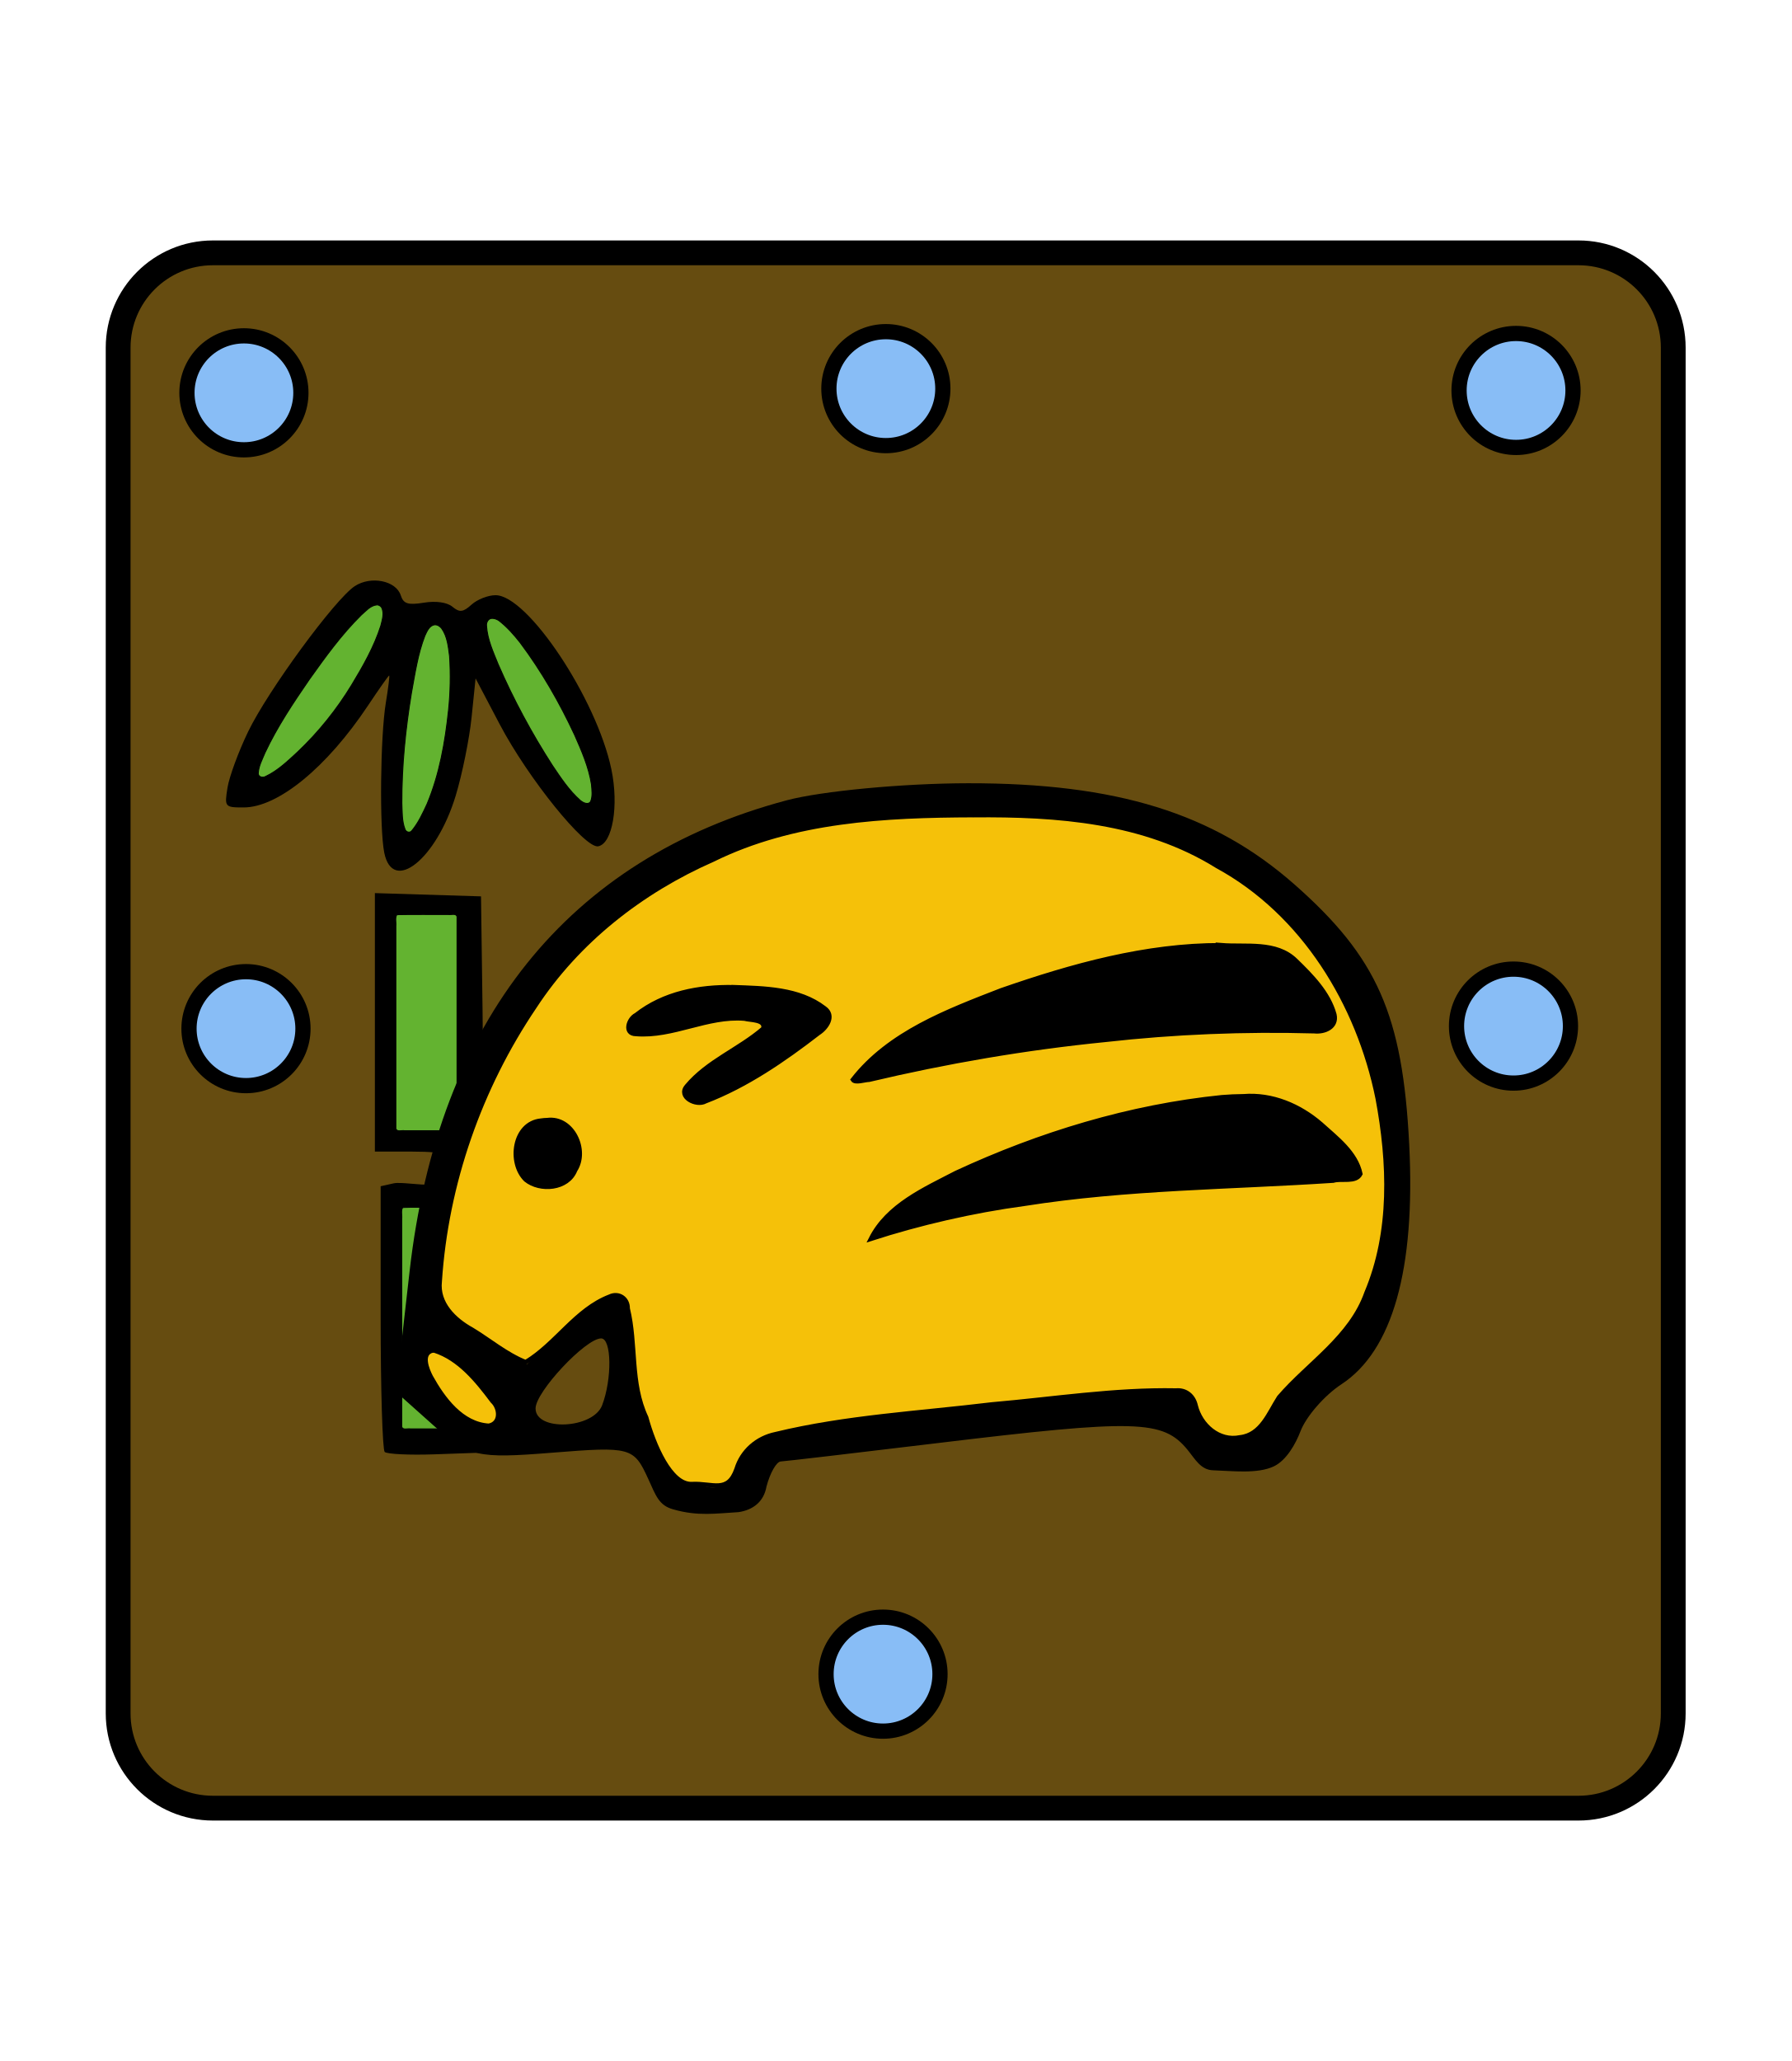
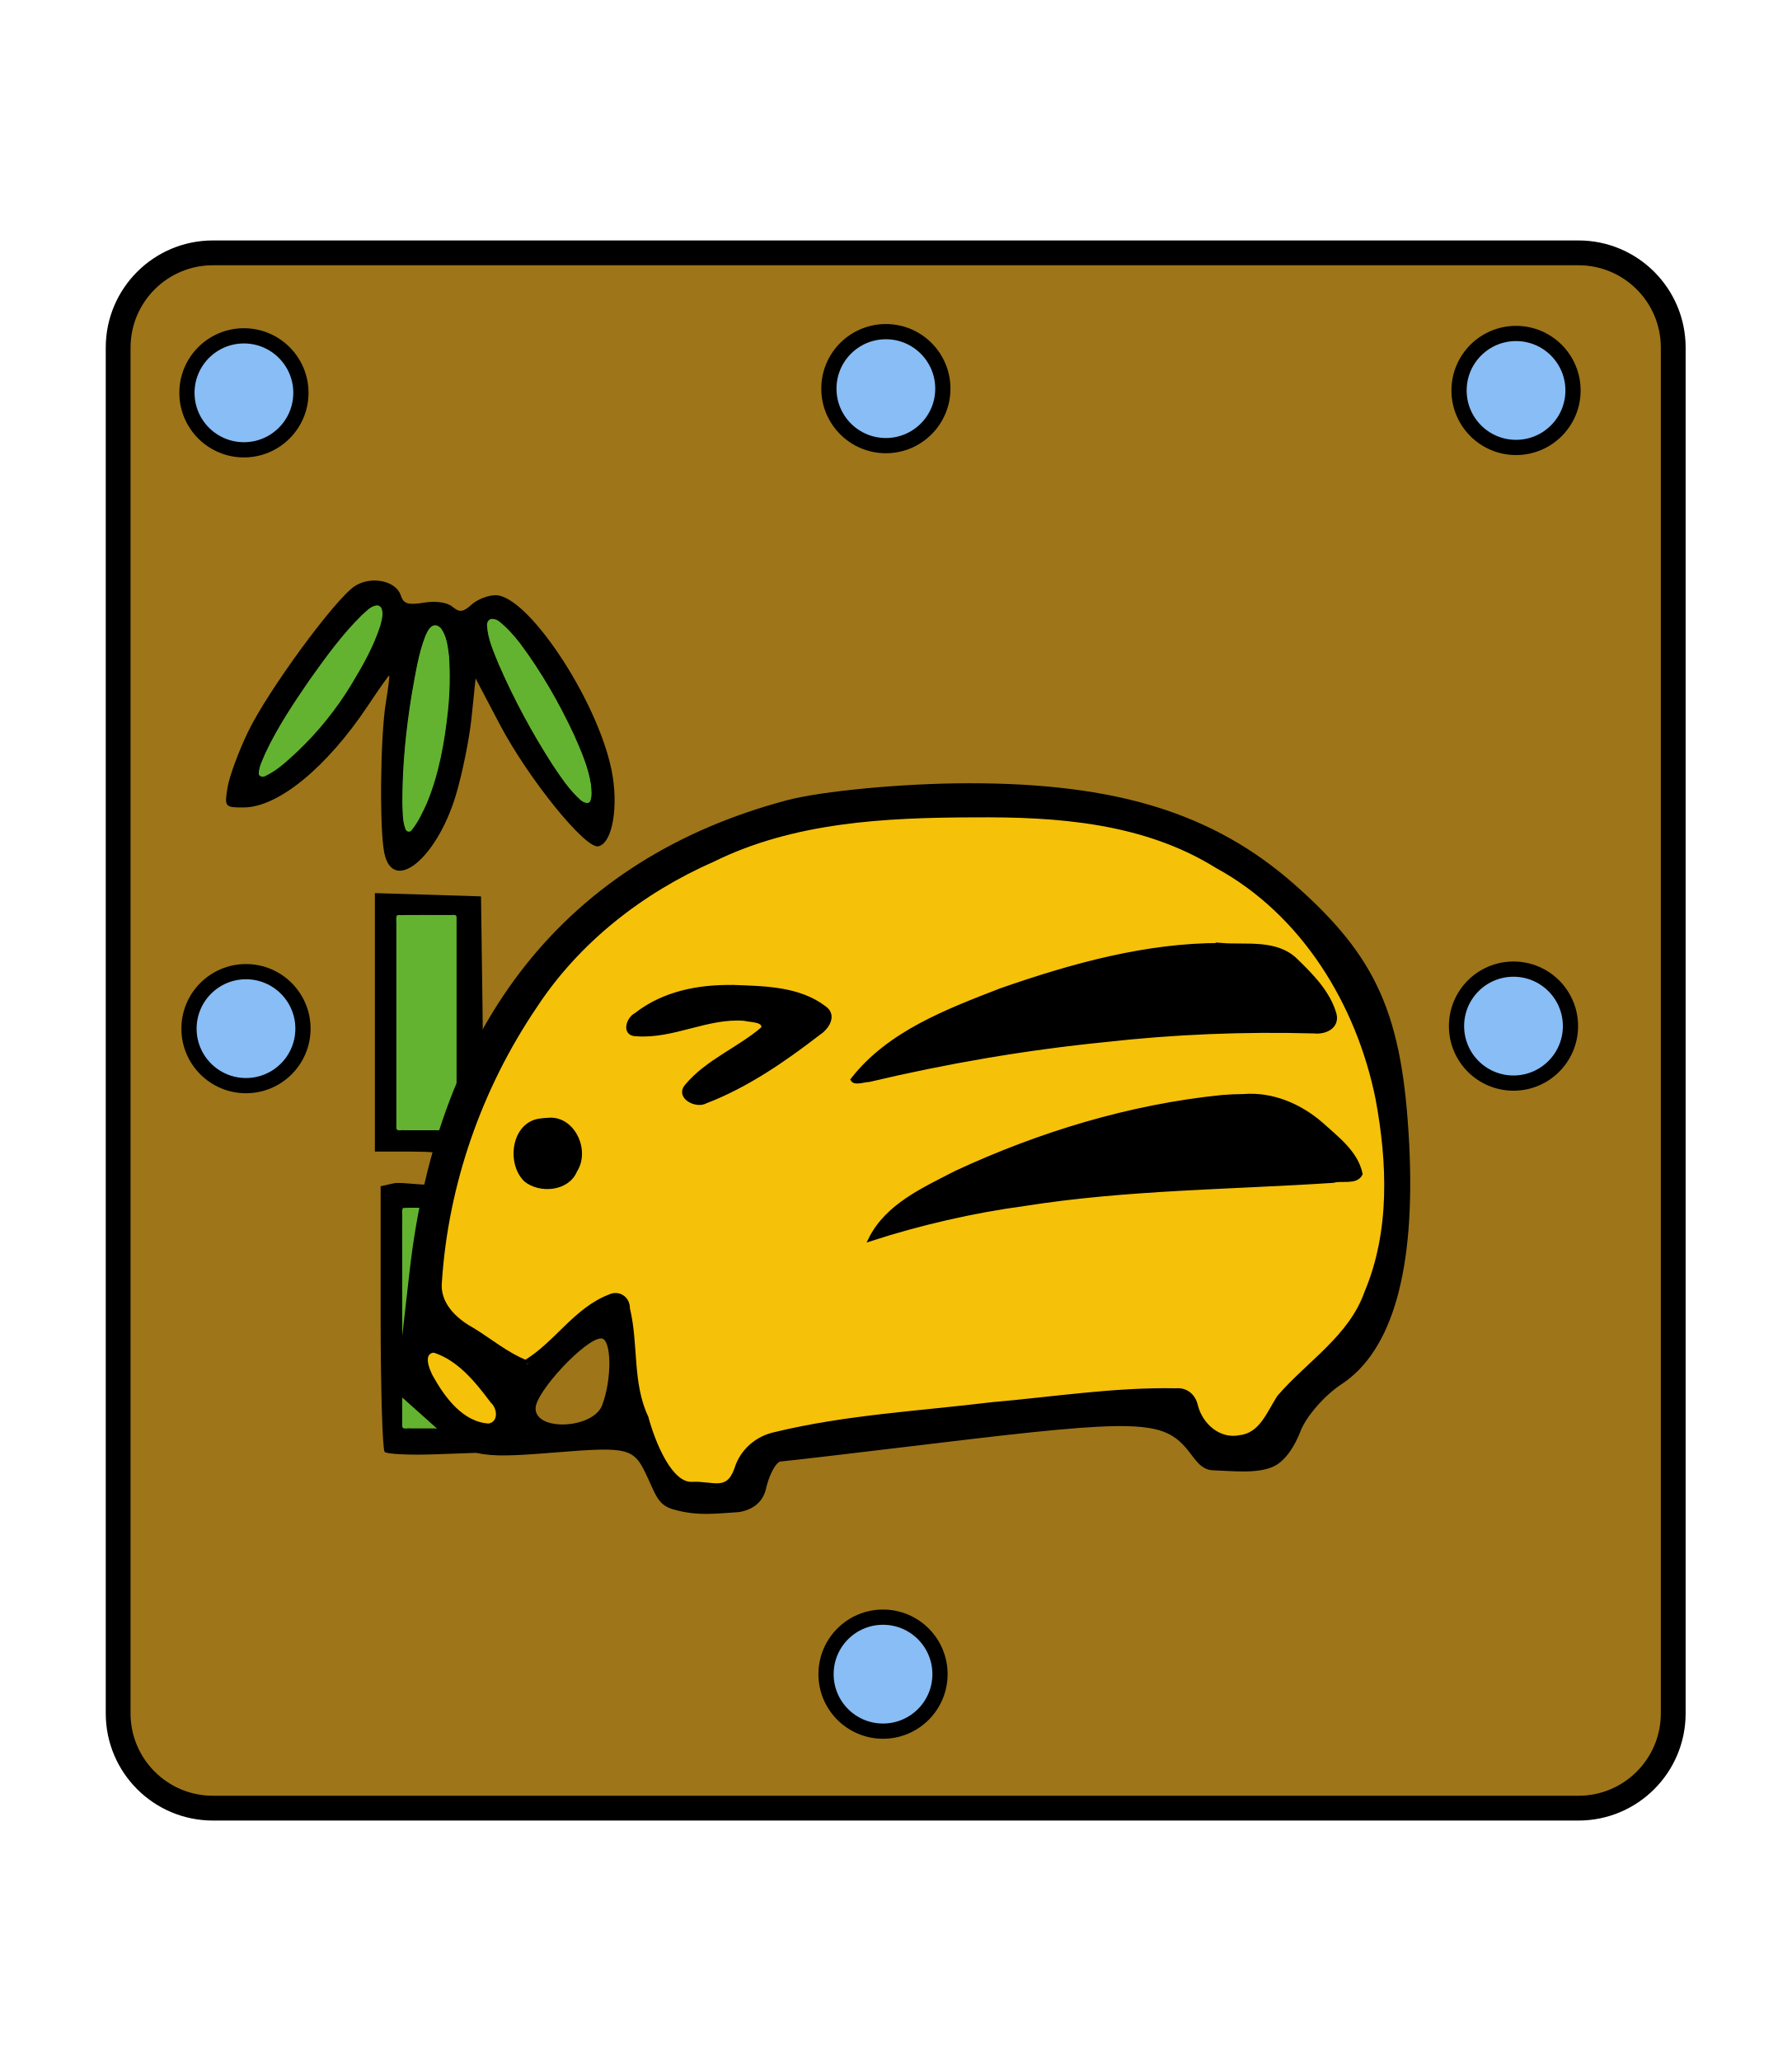
<svg xmlns="http://www.w3.org/2000/svg" id="svg4905" version="1.1" height="60" width="52.157">
  <defs id="defs4909" />
  <filter id="drop-shadow">
    <feGaussianBlur id="feGaussianBlur4880" stdDeviation="2" result="blur" in="SourceAlpha" />
    <feOffset id="feOffset4882" dy="2" dx="2" result="offsetBlur" />
    <feBlend id="feBlend4884" mode="normal" in2="offsetBlur" in="SourceGraphic" />
  </filter>
-   <rect ry="2.759" y="7.361" x="3.44" height="45.278" width="45.278" id="rect5497" style="opacity:1;fill:#664c10;fill-opacity:1;stroke:#000000;stroke-width:0.722;stroke-linecap:square;stroke-linejoin:miter;stroke-miterlimit:4;stroke-dasharray:none;stroke-opacity:1;paint-order:fill markers stroke" />
+   <rect ry="2.759" y="7.361" x="3.44" height="45.278" width="45.278" id="rect5497" style="opacity:1;fill:#9e7519;fill-opacity:1;stroke:#000000;stroke-width:0.722;stroke-linecap:square;stroke-linejoin:miter;stroke-miterlimit:4;stroke-dasharray:none;stroke-opacity:1;paint-order:fill markers stroke" />
  <circle r="1.659" cy="11.436" cx="7.102" id="path5973" style="opacity:1;fill:#88bdf6;fill-opacity:1;stroke:#000000;stroke-width:0.443;stroke-linecap:square;stroke-linejoin:miter;stroke-miterlimit:4;stroke-dasharray:none;stroke-opacity:1;paint-order:fill markers stroke" />
  <circle r="1.659" cy="11.314" cx="25.793" id="path5973-1" style="opacity:1;fill:#88bdf6;fill-opacity:1;stroke:#000000;stroke-width:0.443;stroke-linecap:square;stroke-linejoin:miter;stroke-miterlimit:4;stroke-dasharray:none;stroke-opacity:1;paint-order:fill markers stroke" />
  <circle r="1.659" cy="11.367" cx="44.141" id="path5973-1-8" style="opacity:1;fill:#88bdf6;fill-opacity:1;stroke:#000000;stroke-width:0.443;stroke-linecap:square;stroke-linejoin:miter;stroke-miterlimit:4;stroke-dasharray:none;stroke-opacity:1;paint-order:fill markers stroke" />
  <circle r="1.659" cy="29.946" cx="7.162" id="path5973-1-7-1" style="opacity:1;fill:#88bdf6;fill-opacity:1;stroke:#000000;stroke-width:0.443;stroke-linecap:square;stroke-linejoin:miter;stroke-miterlimit:4;stroke-dasharray:none;stroke-opacity:1;paint-order:fill markers stroke" />
  <circle r="1.659" cy="29.872" cx="44.067" id="path5973-1-9-7" style="opacity:1;fill:#88bdf6;fill-opacity:1;stroke:#000000;stroke-width:0.443;stroke-linecap:square;stroke-linejoin:miter;stroke-miterlimit:4;stroke-dasharray:none;stroke-opacity:1;paint-order:fill markers stroke" />
  <circle r="1.659" cy="48.738" cx="25.71" id="path5973-1-0-2" style="opacity:1;fill:#88bdf6;fill-opacity:1;stroke:#000000;stroke-width:0.443;stroke-linecap:square;stroke-linejoin:miter;stroke-miterlimit:4;stroke-dasharray:none;stroke-opacity:1;paint-order:fill markers stroke" />
  <g transform="matrix(1.21652,0,0,1.21652,63.92003,-324.2092)" id="g333" style="display:inline">
    <path id="path293" d="m -43.336,301.252 c -0.053,-0.053 -0.097,-1.506 -0.097,-3.228 v -3.131 l 0.309,-0.069 c 0.17,-0.038 0.625,0.048 0.889,0.028 0.38,-0.029 0.49,-0.152 0.524,-0.396 0.042,-0.293 -0.102,-0.392 -0.958,-0.392 h -0.902 v -3.093 -3.093 l 1.27,0.039 1.27,0.039 0.037,2.723 c 0.028,2.064 -0.015,2.977 -0.179,3.771 -0.429,2.134 0.213,3.822 0.18,5.219 l -0.039,1.6 -1.104,0.039 c -0.607,0.022 -1.148,-0.005 -1.201,-0.057 z m 1.688,-1.785 c 0,-0.974 -0.053,-1.27 -0.296,-1.663 -0.308,-0.498 -0.234,-1.474 -0.028,-2.059 0.098,-0.278 -0.1,-0.309 -0.484,-0.309 h -0.428 v 2.608 2.608 h 0.618 0.618 z m 0,-8.492 v -2.539 h -0.686 -0.686 v 2.539 2.539 h 0.686 0.686 z m -1.699,-4.066 c -0.117,-0.585 -0.094,-2.787 0.038,-3.586 0.059,-0.359 0.095,-0.652 0.08,-0.652 -0.015,0 -0.244,0.324 -0.508,0.721 -0.986,1.48 -2.152,2.435 -2.974,2.436 -0.453,5e-4 -0.462,-0.011 -0.387,-0.475 0.042,-0.261 0.264,-0.864 0.493,-1.338 0.473,-0.981 2.079,-3.172 2.553,-3.483 0.387,-0.253 0.988,-0.132 1.101,0.222 0.064,0.201 0.174,0.236 0.553,0.174 0.288,-0.047 0.555,-0.009 0.683,0.097 0.171,0.142 0.255,0.133 0.458,-0.051 0.137,-0.124 0.395,-0.225 0.574,-0.225 0.769,0 2.419,2.478 2.772,4.165 0.183,0.873 0.028,1.779 -0.315,1.844 -0.315,0.06 -1.676,-1.626 -2.356,-2.917 l -0.579,-1.101 -0.096,0.936 c -0.053,0.515 -0.224,1.357 -0.38,1.872 -0.463,1.523 -1.51,2.357 -1.71,1.361 z m 0.991,-1.2 c 0.536,-1.247 0.734,-3.753 0.328,-4.159 -0.227,-0.227 -0.415,0.264 -0.646,1.69 -0.229,1.412 -0.278,3.137 -0.089,3.137 0.066,0 0.25,-0.301 0.408,-0.668 z m 3.919,-0.464 c -0.204,-1.212 -1.985,-4.127 -2.375,-3.886 -0.384,0.237 1.816,4.332 2.327,4.332 0.067,0 0.088,-0.201 0.047,-0.446 z m -6.513,-1.295 c 0.946,-1.075 1.846,-2.926 1.423,-2.926 -0.456,0 -2.789,3.333 -2.789,3.985 0,0.228 0.734,-0.341 1.366,-1.059 z" style="fill:#000000;stroke-width:0.137" />
    <path style="opacity:1;fill:#63b330;fill-opacity:1;stroke:#000000;stroke-width:0.022;stroke-linecap:square;stroke-linejoin:miter;stroke-miterlimit:4;stroke-dasharray:none;stroke-opacity:1;paint-order:fill markers stroke" d="m -42.91,295.408 c -0.041,0.079 -0.008,0.178 -0.018,0.265 0,1.658 0,3.315 0,4.973 0.023,0.091 0.14,0.04 0.206,0.053 0.358,-0.003 0.719,0.006 1.076,-0.004 0.075,-0.028 0.029,-0.13 0.041,-0.191 -0.007,-0.608 0.004,-1.216 -0.02,-1.824 -0.022,-0.31 -0.104,-0.618 -0.271,-0.882 -0.163,-0.278 -0.209,-0.601 -0.2,-0.918 -0.006,-0.268 0.015,-0.535 0.08,-0.796 0.028,-0.16 0.097,-0.311 0.114,-0.472 -0.009,-0.151 -0.181,-0.206 -0.308,-0.208 -0.225,-0.008 -0.452,-0.011 -0.676,-0.003 -0.008,0.003 -0.016,0.006 -0.023,0.009 z" id="path317" />
    <path style="opacity:1;fill:#63b330;fill-opacity:1;stroke:#000000;stroke-width:0.022;stroke-linecap:square;stroke-linejoin:miter;stroke-miterlimit:4;stroke-dasharray:none;stroke-opacity:1;paint-order:fill markers stroke" d="m -43.051,288.403 c -0.041,0.079 -0.008,0.178 -0.018,0.265 0,1.614 0,3.229 0,4.843 0.023,0.091 0.14,0.04 0.206,0.053 0.405,-0.003 0.812,0.005 1.216,-0.004 0.075,-0.028 0.03,-0.13 0.042,-0.191 0,-1.642 0,-3.284 0,-4.926 -0.023,-0.091 -0.14,-0.04 -0.206,-0.053 -0.405,0.003 -0.812,-0.005 -1.216,0.004 -0.008,0.003 -0.016,0.006 -0.023,0.009 z" id="path319" />
    <path style="opacity:1;fill:#63b330;fill-opacity:1;stroke:#000000;stroke-width:0.022;stroke-linecap:square;stroke-linejoin:miter;stroke-miterlimit:4;stroke-dasharray:none;stroke-opacity:1;paint-order:fill markers stroke" d="m -42.136,281.457 c -0.132,0.013 -0.189,0.159 -0.238,0.263 -0.17,0.438 -0.236,0.907 -0.321,1.366 -0.144,0.872 -0.233,1.756 -0.23,2.64 0.01,0.209 -0.001,0.428 0.076,0.625 0.023,0.068 0.114,0.095 0.161,0.035 0.159,-0.191 0.263,-0.42 0.367,-0.644 0.297,-0.711 0.431,-1.477 0.512,-2.239 0.045,-0.43 0.053,-0.865 0.025,-1.296 -0.03,-0.227 -0.053,-0.472 -0.19,-0.664 -0.039,-0.049 -0.097,-0.088 -0.161,-0.086 z" id="path321" />
    <path style="opacity:1;fill:#63b330;fill-opacity:1;stroke:#000000;stroke-width:0.022;stroke-linecap:square;stroke-linejoin:miter;stroke-miterlimit:4;stroke-dasharray:none;stroke-opacity:1;paint-order:fill markers stroke" d="m -40.759,281.304 c -0.096,-0.006 -0.15,0.095 -0.139,0.181 0.02,0.325 0.161,0.627 0.281,0.925 0.365,0.838 0.8,1.645 1.295,2.413 0.199,0.295 0.398,0.599 0.667,0.836 0.064,0.055 0.189,0.12 0.248,0.026 0.052,-0.129 0.03,-0.274 0.019,-0.409 -0.065,-0.412 -0.233,-0.799 -0.401,-1.179 -0.362,-0.778 -0.792,-1.527 -1.307,-2.215 -0.152,-0.192 -0.316,-0.379 -0.511,-0.528 -0.046,-0.028 -0.098,-0.05 -0.153,-0.05 z" id="path323" />
    <path style="opacity:1;fill:#63b330;fill-opacity:1;stroke:#000000;stroke-width:0.022;stroke-linecap:square;stroke-linejoin:miter;stroke-miterlimit:4;stroke-dasharray:none;stroke-opacity:1;paint-order:fill markers stroke" d="m -43.529,280.981 c -0.154,0.019 -0.261,0.15 -0.372,0.246 -0.467,0.462 -0.854,0.997 -1.234,1.531 -0.388,0.564 -0.772,1.137 -1.064,1.758 -0.066,0.162 -0.157,0.324 -0.163,0.502 0.005,0.088 0.115,0.106 0.178,0.067 0.294,-0.139 0.531,-0.37 0.767,-0.587 0.499,-0.474 0.933,-1.014 1.29,-1.601 0.273,-0.451 0.537,-0.914 0.698,-1.419 0.034,-0.139 0.087,-0.298 0.019,-0.435 -0.026,-0.039 -0.072,-0.065 -0.12,-0.063 z" id="path325" />
  </g>
  <g transform="matrix(1.018385,0,0,1.018385,109.4291,-231.082)" id="g16037" style="display:inline">
    <g id="g15966" transform="translate(1.039434,-41.1994)">
      <path id="path15957" d="m -89.963,310.38 c -0.409,-0.898 -0.502,-0.923 -2.739,-0.743 -2.153,0.173 -2.391,0.118 -3.394,-0.777 l -1.078,-0.963 0.391,-3.441 c 0.814,-7.167 4.524,-11.802 10.781,-13.468 0.999,-0.266 3.334,-0.486 5.188,-0.488 4.239,-0.005 7.014,0.854 9.323,2.886 2.375,2.09 3.1,3.732 3.288,7.439 0.181,3.573 -0.477,5.899 -1.938,6.856 -0.484,0.317 -1.011,0.923 -1.172,1.347 -0.135,0.354 -0.399,0.827 -0.759,0.999 -0.468,0.223 -1.192,0.13 -1.742,0.113 -0.35,-0.011 -0.513,-0.324 -0.725,-0.583 -0.704,-0.861 -1.456,-0.882 -7.175,-0.191 -2.328,0.281 -4.334,0.516 -4.457,0.522 -0.123,0.006 -0.306,0.329 -0.408,0.717 -0.075,0.429 -0.379,0.668 -0.796,0.731 -0.652,0.037 -1.162,0.125 -1.87,-0.079 -0.409,-0.112 -0.495,-0.387 -0.717,-0.876 z m 2.592,-0.447 c 0.256,-0.806 1.137,-1.054 5.303,-1.493 7.915,-0.834 7.605,-0.834 7.822,-0.003 0.259,0.991 1.743,1.033 2.053,0.059 0.122,-0.383 0.676,-1.02 1.231,-1.416 3.551,-2.529 2.412,-10.784 -1.886,-13.67 -2.416,-1.622 -4.118,-2.03 -8.338,-1.999 -4.147,0.031 -6.687,0.765 -9.449,2.731 -2.562,1.823 -4.736,5.866 -5.186,9.64 -0.198,1.665 -0.172,1.725 1.095,2.518 l 1.298,0.812 1.152,-1.116 c 0.634,-0.614 1.324,-1.01 1.535,-0.88 0.211,0.13 0.383,0.956 0.383,1.836 0,2.525 2.379,4.898 2.987,2.98 z m 4.047,-6.877 c 1.421,-1.745 8.653,-4.051 11.207,-3.574 0.971,0.182 2.574,1.591 2.572,2.261 -2.83e-4,0.119 -1.707,0.248 -3.792,0.285 -3.467,0.062 -8.033,0.706 -9.789,1.381 -0.639,0.245 -0.658,0.212 -0.197,-0.353 z m -10.33,-1.43 c -0.339,-0.883 0.142,-1.653 0.959,-1.537 1.056,0.151 1.056,1.827 0,1.978 -0.429,0.061 -0.839,-0.127 -0.959,-0.441 z m 4.707,-2.324 c 0,-0.201 0.595,-0.717 1.323,-1.147 1.21,-0.715 1.253,-0.792 0.508,-0.897 -0.448,-0.064 -1.311,0.058 -1.918,0.269 -1.678,0.585 -2.138,-0.174 -0.516,-0.851 1.055,-0.672 4.604,-0.465 4.836,0.537 0,0.399 -3.159,2.437 -3.792,2.447 -0.243,0.004 -0.441,-0.157 -0.441,-0.358 z m 5.161,-0.744 c 1.471,-1.625 6.922,-3.477 10.233,-3.477 1.568,0 1.949,0.138 2.572,0.93 1.136,1.444 0.946,1.731 -1.05,1.593 -2.112,-0.146 -8.074,0.504 -10.578,1.153 -1.722,0.447 -1.756,0.441 -1.178,-0.198 z m -10.453,9.995 c 0,-0.413 -1.377,-1.83 -1.778,-1.83 -0.487,0 -0.419,0.435 0.21,1.333 0.53,0.756 1.567,1.086 1.567,0.498 z m 2.961,-0.272 c 0.288,-0.752 0.272,-1.911 -0.028,-1.911 -0.444,0 -1.875,1.528 -1.875,2.002 0,0.662 1.644,0.584 1.903,-0.09 z" style="fill:#000000;stroke-width:0.353" />
      <path id="path15959" d="m -80.664,291.412 c -2.524,0.008 -5.142,0.136 -7.448,1.273 -2.044,0.899 -3.87,2.324 -5.098,4.203 -1.567,2.317 -2.527,5.06 -2.711,7.853 -0.071,0.63 0.418,1.101 0.924,1.379 0.507,0.307 0.986,0.713 1.533,0.929 0.87,-0.522 1.432,-1.502 2.402,-1.874 0.255,-0.123 0.522,0.053 0.515,0.34 0.25,1.027 0.066,2.131 0.529,3.114 0.21,0.774 0.696,1.935 1.308,1.904 0.598,-0.03 1.025,0.28 1.275,-0.428 0.157,-0.517 0.59,-0.89 1.115,-0.998 2.022,-0.49 4.112,-0.598 6.174,-0.849 1.756,-0.152 3.51,-0.433 5.276,-0.399 0.283,-0.026 0.501,0.156 0.562,0.433 0.137,0.558 0.665,1.031 1.265,0.906 0.614,-0.067 0.83,-0.7 1.119,-1.145 0.841,-0.978 2.05,-1.711 2.5,-2.987 0.739,-1.748 0.661,-3.728 0.319,-5.559 -0.547,-2.704 -2.123,-5.296 -4.59,-6.639 -2.084,-1.299 -4.576,-1.478 -6.967,-1.455 z m 7.084,3.717 c 0.713,0.058 1.571,-0.113 2.134,0.44 0.449,0.435 0.935,0.928 1.104,1.543 0.081,0.357 -0.279,0.51 -0.578,0.477 -1.993,-0.055 -3.989,0.024 -5.972,0.247 -2.274,0.227 -4.53,0.613 -6.753,1.14 -0.131,0.003 -0.4,0.1 -0.465,-0.002 1.042,-1.337 2.713,-1.961 4.243,-2.555 2.016,-0.701 4.136,-1.295 6.288,-1.289 z m -13.938,1.2 c 0.88,0.033 1.867,0.04 2.596,0.601 0.301,0.212 0.066,0.562 -0.17,0.712 -0.991,0.766 -2.062,1.502 -3.229,1.949 -0.26,0.151 -0.804,-0.125 -0.535,-0.433 0.597,-0.713 1.5,-1.051 2.187,-1.647 0.062,-0.264 -0.368,-0.234 -0.538,-0.282 -1.062,-0.088 -2.044,0.525 -3.102,0.44 -0.354,-0.003 -0.218,-0.436 0.002,-0.544 0.794,-0.624 1.797,-0.813 2.789,-0.795 z m 14.573,3.119 c 0.822,-0.068 1.609,0.269 2.222,0.799 0.441,0.4 0.996,0.811 1.124,1.421 -0.129,0.255 -0.538,0.119 -0.776,0.192 -2.941,0.194 -5.902,0.2 -8.822,0.661 -1.488,0.2 -3.002,0.551 -4.397,1.002 0.479,-0.955 1.534,-1.416 2.435,-1.884 2.397,-1.112 4.972,-1.897 7.602,-2.164 0.201,-0.016 0.407,-0.026 0.611,-0.028 z m -19.901,0.681 c 0.722,-0.093 1.166,0.864 0.797,1.433 -0.214,0.541 -1.002,0.605 -1.411,0.273 -0.498,-0.486 -0.345,-1.618 0.437,-1.691 0.059,-0.009 0.118,-0.014 0.177,-0.015 z" style="opacity:1;fill:#f5c109;fill-opacity:1;stroke:#000000;stroke-width:0.126;stroke-linecap:square;stroke-linejoin:miter;stroke-miterlimit:4;stroke-dasharray:none;stroke-opacity:1;paint-order:fill markers stroke" />
      <path id="path15961" d="m -96.129,306.716 c -0.342,0.088 -0.154,0.543 -0.046,0.752 0.349,0.627 0.878,1.353 1.656,1.399 0.356,-0.066 0.323,-0.502 0.105,-0.704 -0.437,-0.582 -0.944,-1.216 -1.659,-1.446 -0.018,-0.001 -0.037,-0.002 -0.055,-2.6e-4 z" style="opacity:1;fill:#f5c109;fill-opacity:1;stroke:#000000;stroke-width:0.126;stroke-linecap:square;stroke-linejoin:miter;stroke-miterlimit:4;stroke-dasharray:none;stroke-opacity:1;paint-order:fill markers stroke" />
    </g>
  </g>
</svg>
